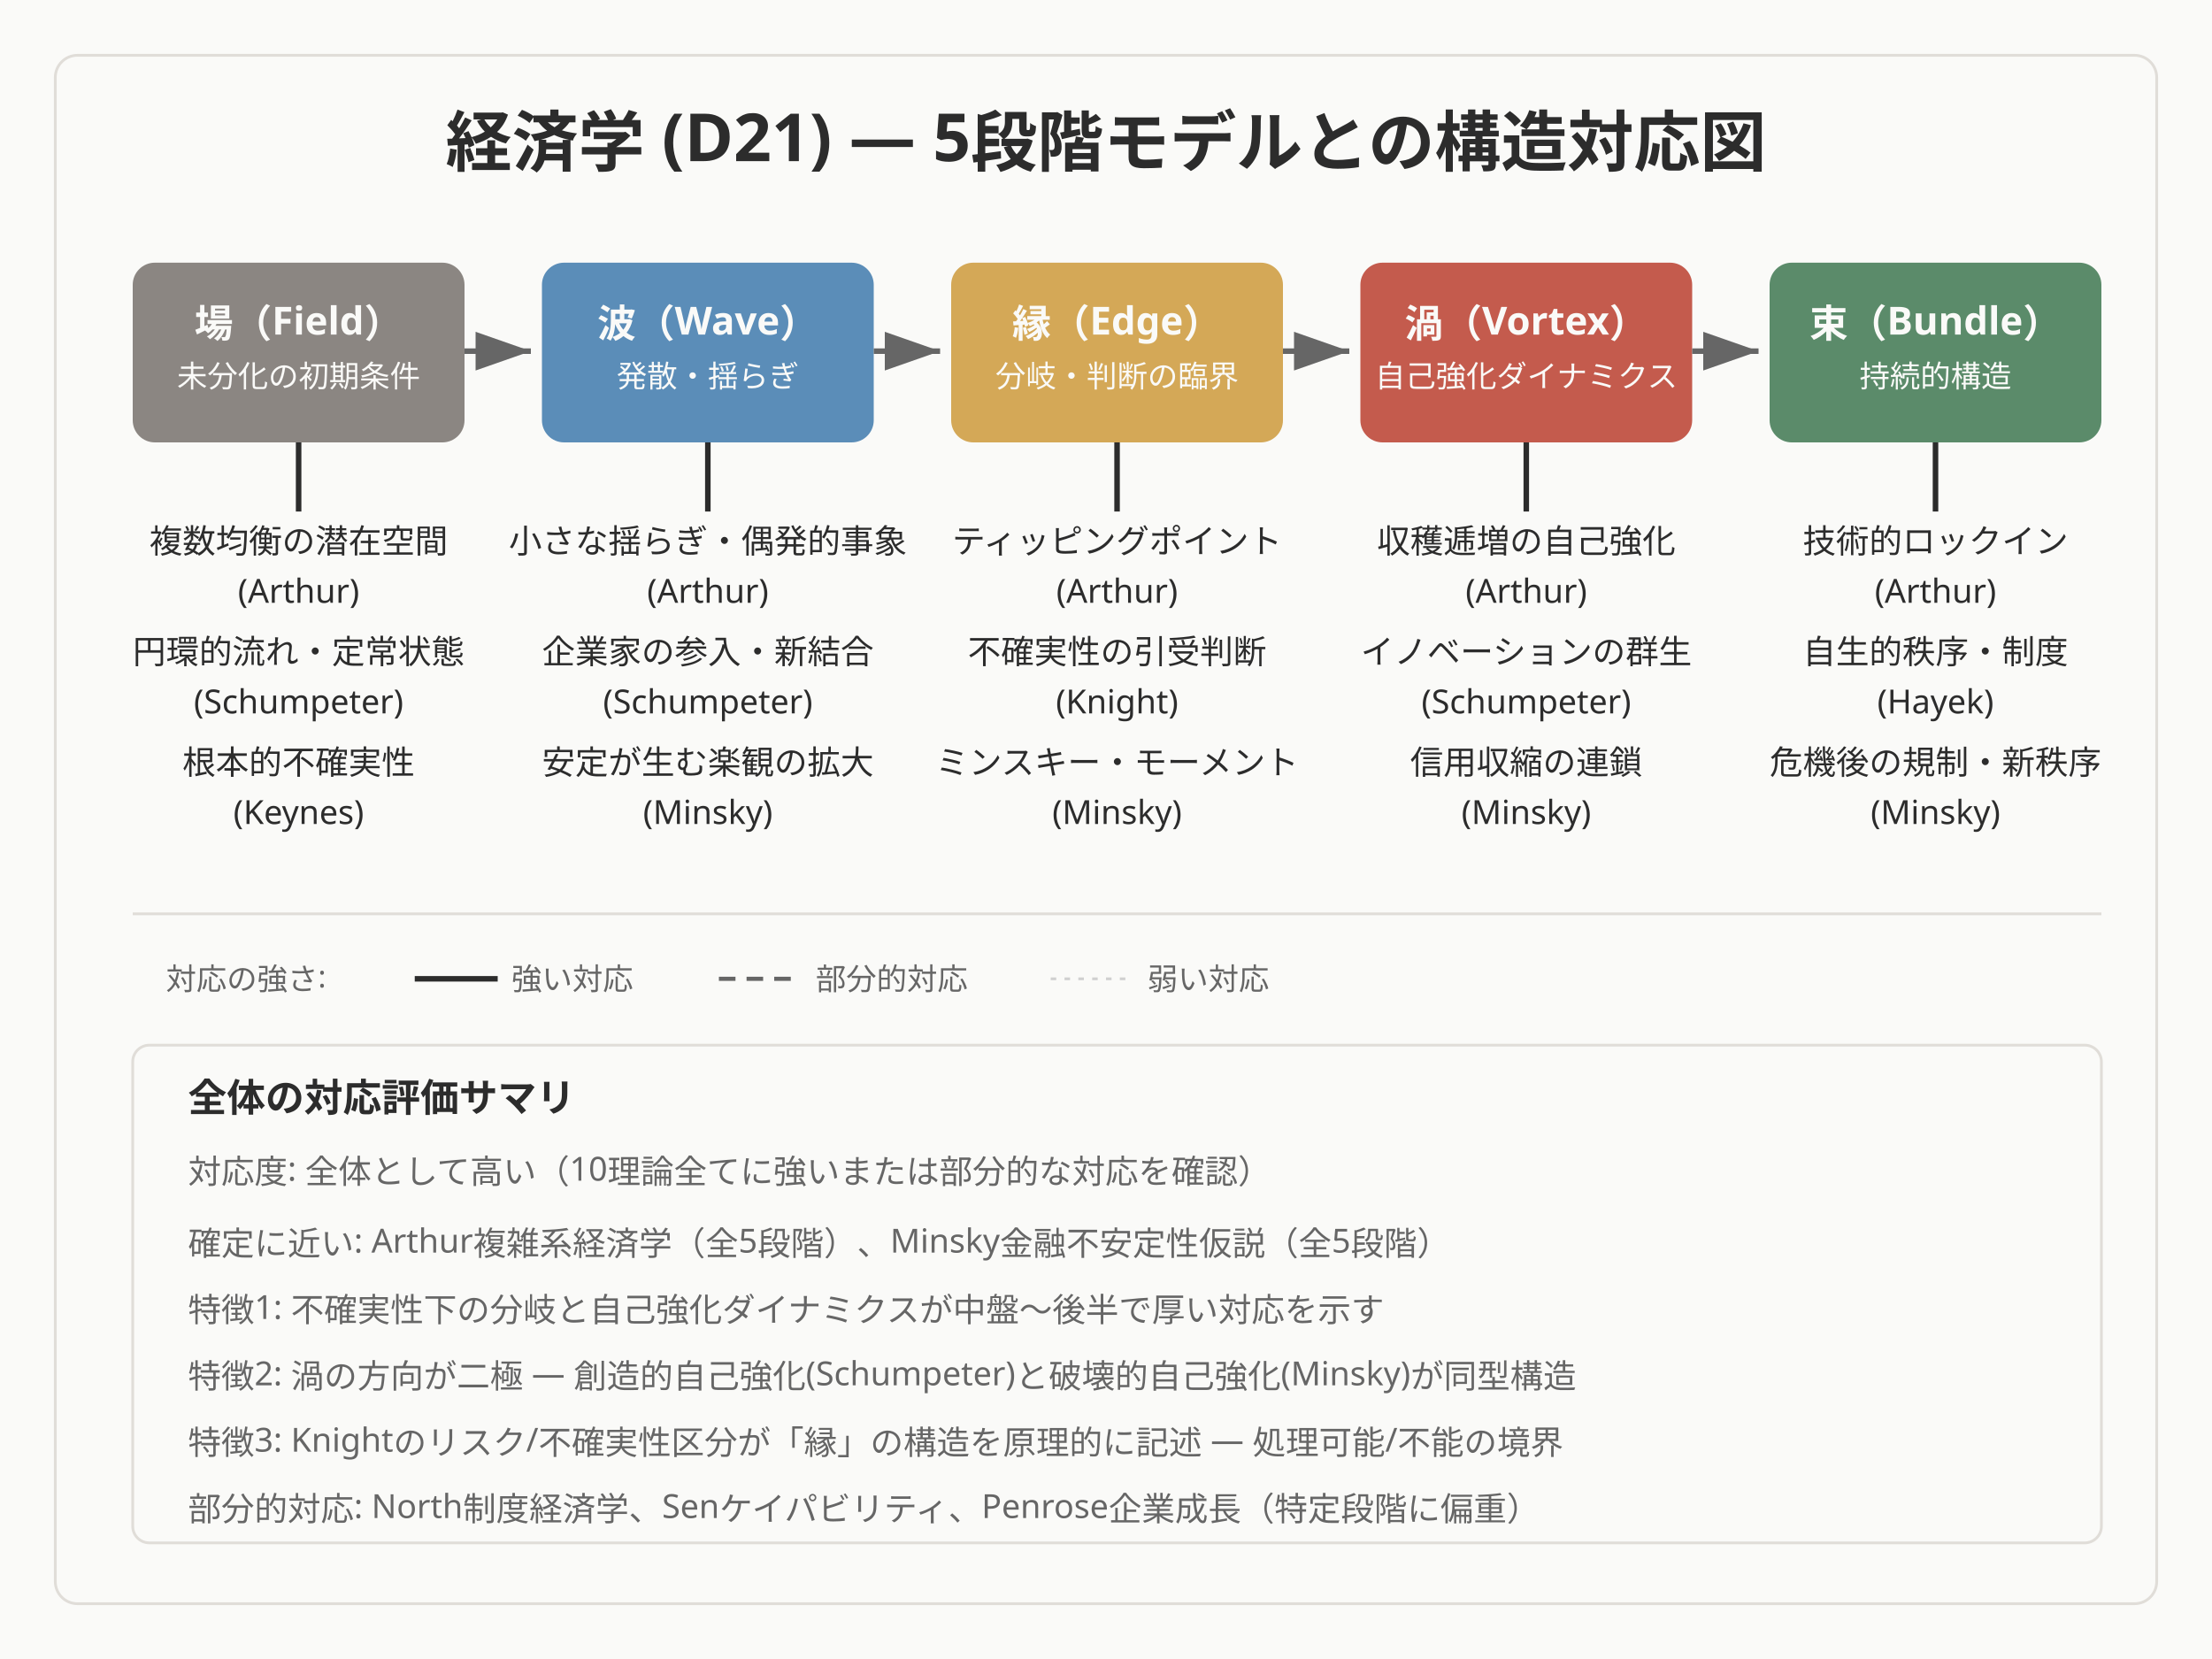
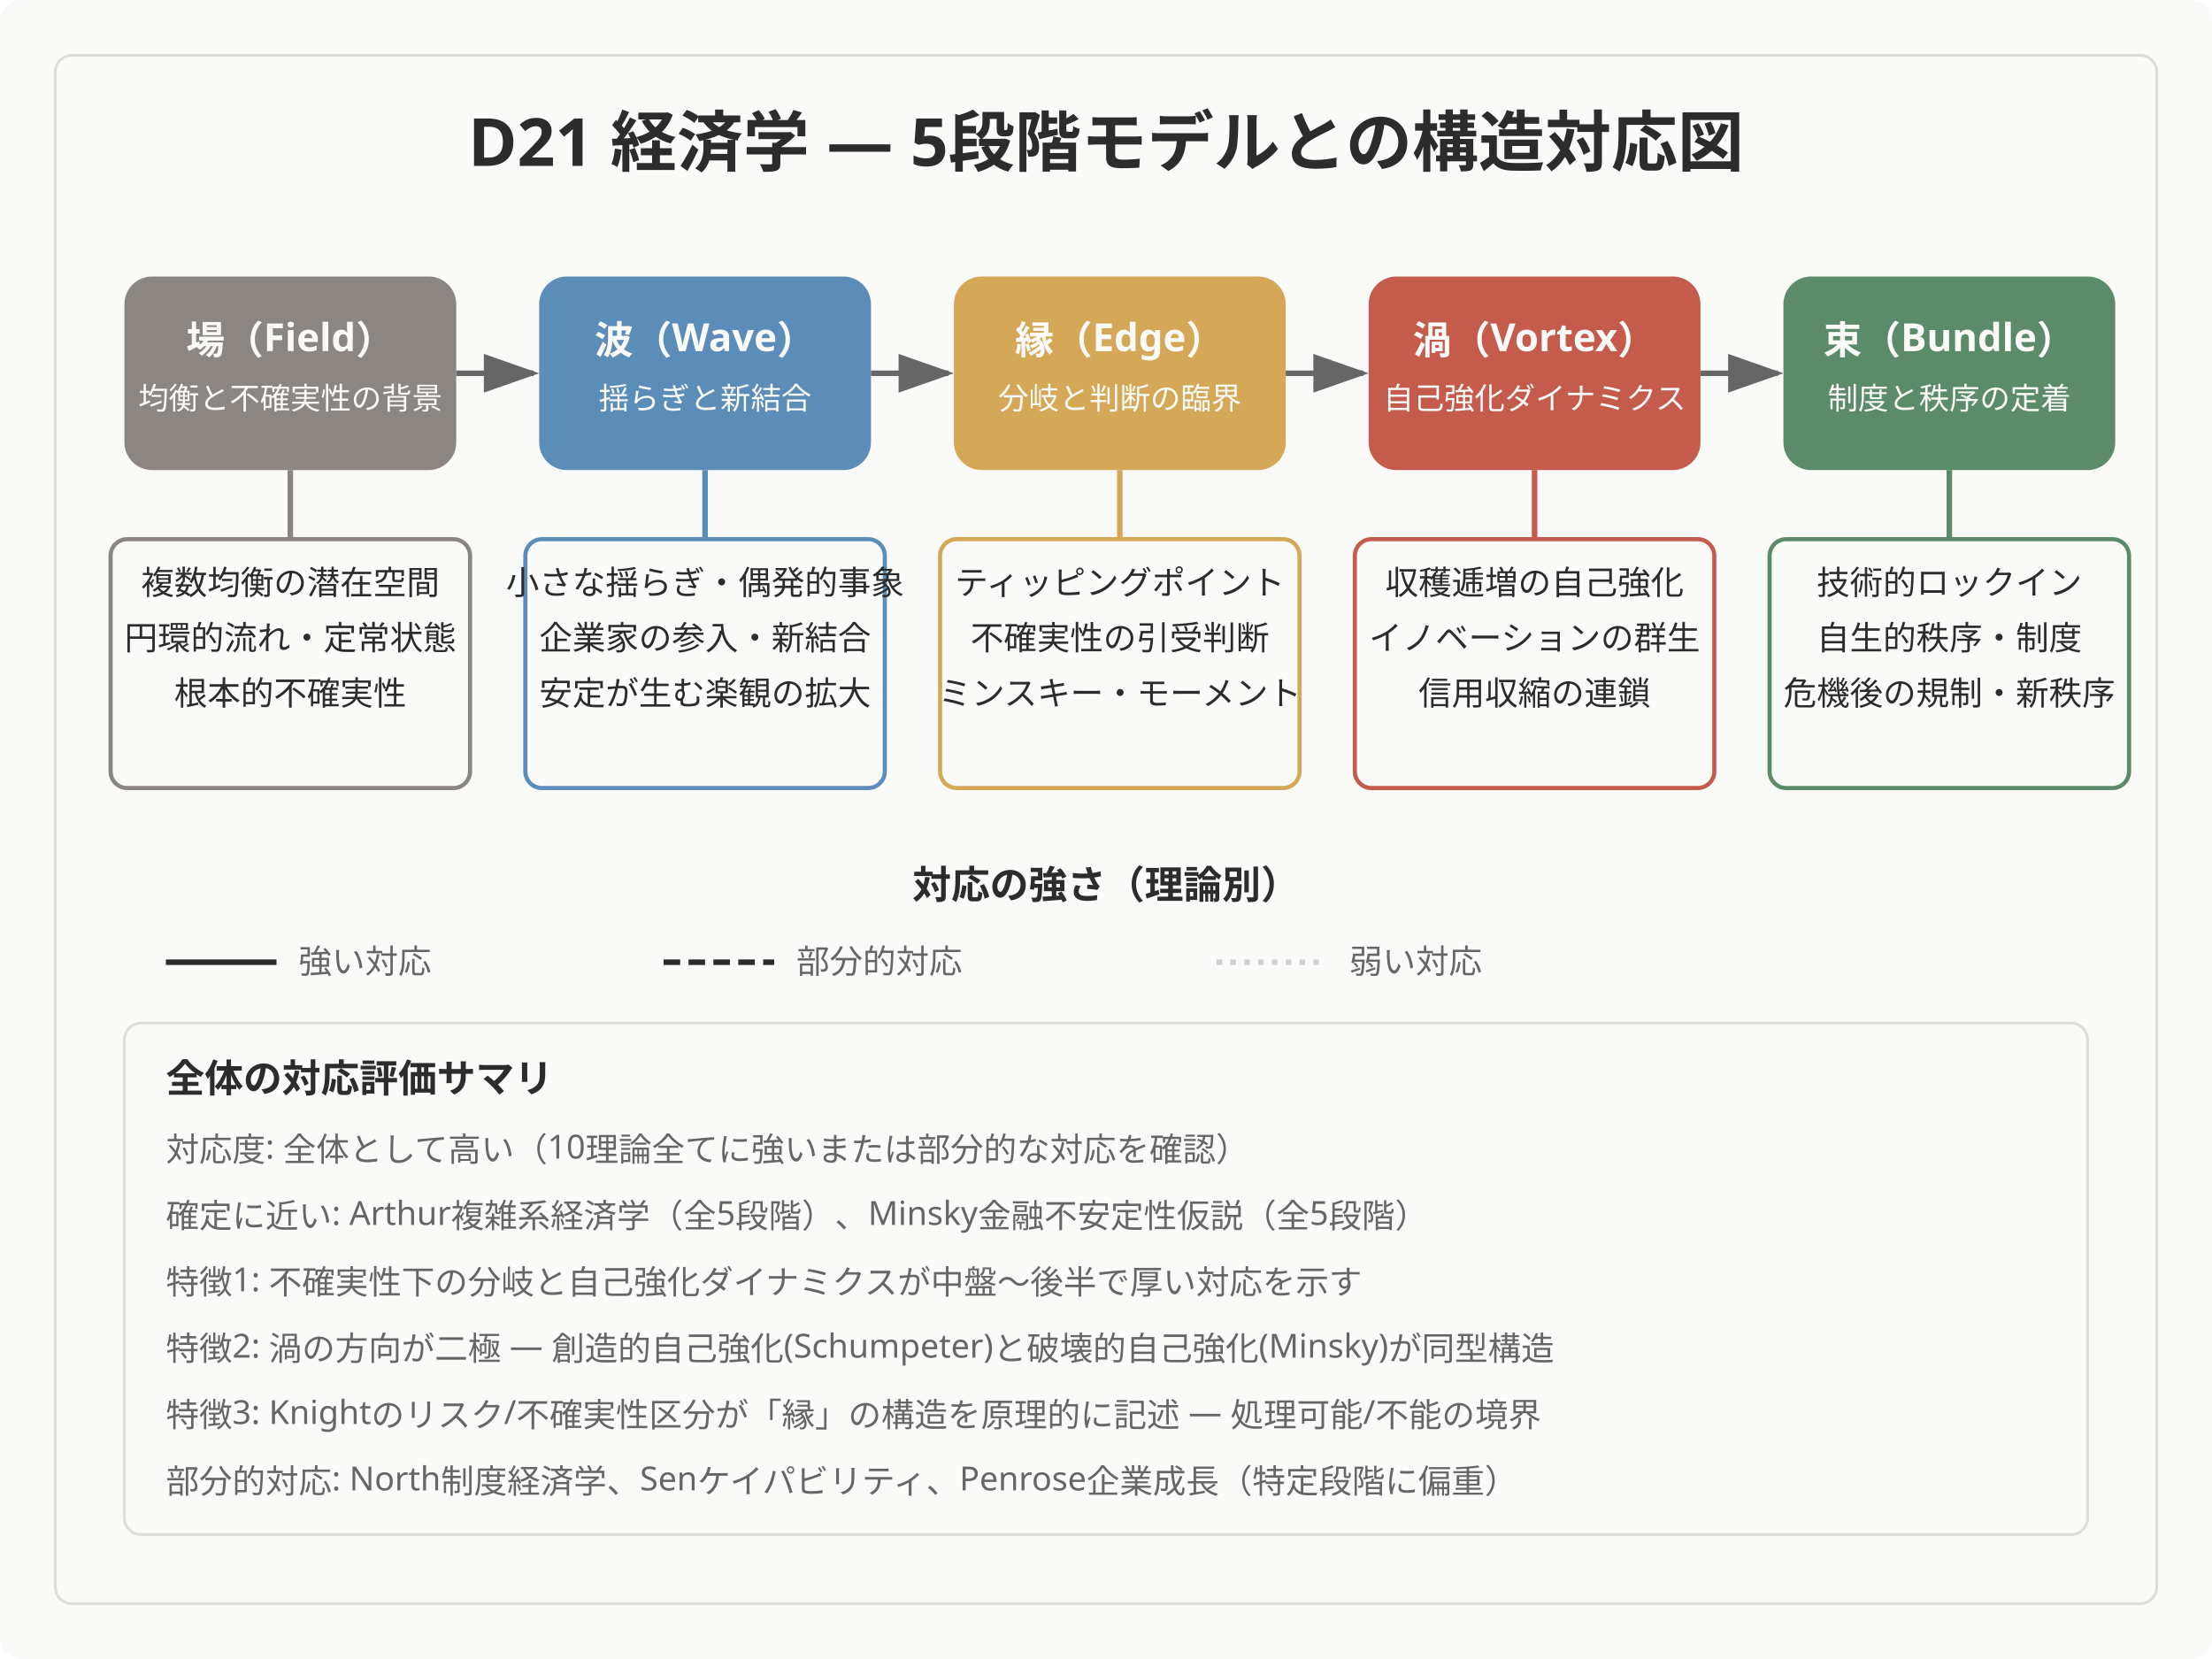
<svg xmlns="http://www.w3.org/2000/svg" viewBox="0 0 800 600">
  <defs>
-     <marker id="arrowhead21" markerWidth="10" markerHeight="7" refX="10" refY="3.5" orient="auto">
+     <marker id="arrowD21" markerWidth="10" markerHeight="7" refX="9" refY="3.5" orient="auto">
      <polygon points="0 0, 10 3.5, 0 7" fill="#666666" />
    </marker>
    <style>
-       .title { font-family: 'Hiragino Sans', 'Noto Sans JP', sans-serif; font-size: 24px; fill: #2C2C2C; font-weight: 600; }
-       .stage-label { font-family: 'Hiragino Sans', 'Noto Sans JP', sans-serif; font-size: 14px; fill: #FAFAF8; font-weight: 600; }
-       .stage-sub { font-family: 'Inter', 'Helvetica Neue', sans-serif; font-size: 11px; fill: #FAFAF8; }
+       .title { font-family: 'Hiragino Sans', 'Noto Sans JP', sans-serif; font-size: 24px; fill: #2C2C2C; font-weight: bold; }
+       .stage-label { font-family: 'Hiragino Sans', 'Noto Sans JP', sans-serif; font-size: 14px; fill: #FAFAF8; font-weight: bold; }
      .concept { font-family: 'Hiragino Sans', 'Noto Sans JP', sans-serif; font-size: 12px; fill: #2C2C2C; }
-       .summary-title { font-family: 'Hiragino Sans', 'Noto Sans JP', sans-serif; font-size: 14px; fill: #2C2C2C; font-weight: 600; }
-       .summary { font-family: 'Hiragino Sans', 'Noto Sans JP', sans-serif; font-size: 12px; fill: #666666; }
-       .strength-label { font-family: 'Hiragino Sans', 'Noto Sans JP', sans-serif; font-size: 11px; fill: #666666; }
+       .summary-title { font-family: 'Hiragino Sans', 'Noto Sans JP', sans-serif; font-size: 14px; fill: #2C2C2C; font-weight: bold; }
+       .summary-text { font-family: 'Hiragino Sans', 'Noto Sans JP', sans-serif; font-size: 12px; fill: #666666; }
+       .stage-sub { font-family: 'Hiragino Sans', 'Noto Sans JP', sans-serif; font-size: 11px; fill: #FAFAF8; }
    </style>
  </defs>
-   <rect width="800" height="600" fill="#FAFAF8" rx="0" />
-   <rect x="20" y="20" width="760" height="560" fill="none" stroke="#E0DDD8" stroke-width="1" rx="8" />
-   <text x="400" y="60" text-anchor="middle" class="title">経済学 (D21) — 5段階モデルとの構造対応図</text>
-   <rect x="48" y="95" width="120" height="65" rx="8" fill="#8B8682" />
-   <text x="108" y="122" text-anchor="middle" class="stage-label">場（Field）</text>
-   <text x="108" y="140" text-anchor="middle" class="stage-sub">未分化の初期条件</text>
-   <line x1="168" y1="127" x2="192" y2="127" stroke="#666666" stroke-width="2" marker-end="url(#arrowhead21)" />
-   <rect x="196" y="95" width="120" height="65" rx="8" fill="#5B8DB8" />
-   <text x="256" y="122" text-anchor="middle" class="stage-label">波（Wave）</text>
-   <text x="256" y="140" text-anchor="middle" class="stage-sub">発散・揺らぎ</text>
-   <line x1="316" y1="127" x2="340" y2="127" stroke="#666666" stroke-width="2" marker-end="url(#arrowhead21)" />
-   <rect x="344" y="95" width="120" height="65" rx="8" fill="#D4A857" />
-   <text x="404" y="122" text-anchor="middle" class="stage-label">縁（Edge）</text>
-   <text x="404" y="140" text-anchor="middle" class="stage-sub">分岐・判断の臨界</text>
-   <line x1="464" y1="127" x2="488" y2="127" stroke="#666666" stroke-width="2" marker-end="url(#arrowhead21)" />
-   <rect x="492" y="95" width="120" height="65" rx="8" fill="#C45B4D" />
-   <text x="552" y="122" text-anchor="middle" class="stage-label">渦（Vortex）</text>
-   <text x="552" y="140" text-anchor="middle" class="stage-sub">自己強化ダイナミクス</text>
-   <line x1="612" y1="127" x2="636" y2="127" stroke="#666666" stroke-width="2" marker-end="url(#arrowhead21)" />
-   <rect x="640" y="95" width="120" height="65" rx="8" fill="#5B8B6A" />
-   <text x="700" y="122" text-anchor="middle" class="stage-label">束（Bundle）</text>
-   <text x="700" y="140" text-anchor="middle" class="stage-sub">持続的構造</text>
-   <line x1="108" y1="160" x2="108" y2="185" stroke="#2C2C2C" stroke-width="2" />
-   <text x="108" y="200" text-anchor="middle" class="concept">複数均衡の潜在空間</text>
-   <text x="108" y="218" text-anchor="middle" class="concept">(Arthur)</text>
-   <text x="108" y="240" text-anchor="middle" class="concept">円環的流れ・定常状態</text>
-   <text x="108" y="258" text-anchor="middle" class="concept">(Schumpeter)</text>
-   <text x="108" y="280" text-anchor="middle" class="concept">根本的不確実性</text>
-   <text x="108" y="298" text-anchor="middle" class="concept">(Keynes)</text>
-   <line x1="256" y1="160" x2="256" y2="185" stroke="#2C2C2C" stroke-width="2" />
-   <text x="256" y="200" text-anchor="middle" class="concept">小さな揺らぎ・偶発的事象</text>
-   <text x="256" y="218" text-anchor="middle" class="concept">(Arthur)</text>
-   <text x="256" y="240" text-anchor="middle" class="concept">企業家の参入・新結合</text>
-   <text x="256" y="258" text-anchor="middle" class="concept">(Schumpeter)</text>
-   <text x="256" y="280" text-anchor="middle" class="concept">安定が生む楽観の拡大</text>
-   <text x="256" y="298" text-anchor="middle" class="concept">(Minsky)</text>
-   <line x1="404" y1="160" x2="404" y2="185" stroke="#2C2C2C" stroke-width="2" />
-   <text x="404" y="200" text-anchor="middle" class="concept">ティッピングポイント</text>
-   <text x="404" y="218" text-anchor="middle" class="concept">(Arthur)</text>
-   <text x="404" y="240" text-anchor="middle" class="concept">不確実性の引受判断</text>
-   <text x="404" y="258" text-anchor="middle" class="concept">(Knight)</text>
-   <text x="404" y="280" text-anchor="middle" class="concept">ミンスキー・モーメント</text>
-   <text x="404" y="298" text-anchor="middle" class="concept">(Minsky)</text>
-   <line x1="552" y1="160" x2="552" y2="185" stroke="#2C2C2C" stroke-width="2" />
-   <text x="552" y="200" text-anchor="middle" class="concept">収穫逓増の自己強化</text>
-   <text x="552" y="218" text-anchor="middle" class="concept">(Arthur)</text>
-   <text x="552" y="240" text-anchor="middle" class="concept">イノベーションの群生</text>
-   <text x="552" y="258" text-anchor="middle" class="concept">(Schumpeter)</text>
-   <text x="552" y="280" text-anchor="middle" class="concept">信用収縮の連鎖</text>
-   <text x="552" y="298" text-anchor="middle" class="concept">(Minsky)</text>
-   <line x1="700" y1="160" x2="700" y2="185" stroke="#2C2C2C" stroke-width="2" />
-   <text x="700" y="200" text-anchor="middle" class="concept">技術的ロックイン</text>
-   <text x="700" y="218" text-anchor="middle" class="concept">(Arthur)</text>
-   <text x="700" y="240" text-anchor="middle" class="concept">自生的秩序・制度</text>
-   <text x="700" y="258" text-anchor="middle" class="concept">(Hayek)</text>
-   <text x="700" y="280" text-anchor="middle" class="concept">危機後の規制・新秩序</text>
-   <text x="700" y="298" text-anchor="middle" class="concept">(Minsky)</text>
-   <rect x="48" y="330" width="712" height="1" fill="#E0DDD8" />
-   <text x="60" y="358" class="strength-label">対応の強さ:</text>
-   <line x1="150" y1="354" x2="180" y2="354" stroke="#2C2C2C" stroke-width="2" />
-   <text x="185" y="358" class="strength-label">強い対応</text>
-   <line x1="260" y1="354" x2="290" y2="354" stroke="#666666" stroke-width="1.5" stroke-dasharray="6,4" />
-   <text x="295" y="358" class="strength-label">部分的対応</text>
-   <line x1="380" y1="354" x2="410" y2="354" stroke="#D0D0D0" stroke-width="1" stroke-dasharray="2,3" />
-   <text x="415" y="358" class="strength-label">弱い対応</text>
-   <rect x="48" y="378" width="712" height="180" rx="6" fill="none" stroke="#E0DDD8" stroke-width="1" />
-   <text x="68" y="402" class="summary-title">全体の対応評価サマリ</text>
-   <text x="68" y="428" class="summary">対応度: 全体として高い（10理論全てに強いまたは部分的な対応を確認）</text>
-   <text x="68" y="454" class="summary">確定に近い: Arthur複雑系経済学（全5段階）、Minsky金融不安定性仮説（全5段階）</text>
-   <text x="68" y="478" class="summary">特徴1: 不確実性下の分岐と自己強化ダイナミクスが中盤～後半で厚い対応を示す</text>
-   <text x="68" y="502" class="summary">特徴2: 渦の方向が二極 — 創造的自己強化(Schumpeter)と破壊的自己強化(Minsky)が同型構造</text>
-   <text x="68" y="526" class="summary">特徴3: Knightのリスク/不確実性区分が「縁」の構造を原理的に記述 — 処理可能/不能の境界</text>
-   <text x="68" y="550" class="summary">部分的対応: North制度経済学、Senケイパビリティ、Penrose企業成長（特定段階に偏重）</text>
+   <rect width="800" height="600" fill="#FAFAF8" rx="8" />
+   <rect x="20" y="20" width="760" height="560" fill="none" stroke="#E0DDD8" stroke-width="1" rx="6" />
+   <text x="400" y="60" text-anchor="middle" class="title">D21 経済学 — 5段階モデルとの構造対応図</text>
+   <rect x="45" y="100" width="120" height="70" rx="10" fill="#8B8682" />
+   <text x="105" y="128" text-anchor="middle" class="stage-label">場（Field）</text>
+   <text x="105" y="148" text-anchor="middle" class="stage-sub">均衡と不確実性の背景</text>
+   <rect x="195" y="100" width="120" height="70" rx="10" fill="#5B8DB8" />
+   <text x="255" y="128" text-anchor="middle" class="stage-label">波（Wave）</text>
+   <text x="255" y="148" text-anchor="middle" class="stage-sub">揺らぎと新結合</text>
+   <rect x="345" y="100" width="120" height="70" rx="10" fill="#D4A857" />
+   <text x="405" y="128" text-anchor="middle" class="stage-label">縁（Edge）</text>
+   <text x="405" y="148" text-anchor="middle" class="stage-sub">分岐と判断の臨界</text>
+   <rect x="495" y="100" width="120" height="70" rx="10" fill="#C45B4D" />
+   <text x="555" y="128" text-anchor="middle" class="stage-label">渦（Vortex）</text>
+   <text x="555" y="148" text-anchor="middle" class="stage-sub">自己強化ダイナミクス</text>
+   <rect x="645" y="100" width="120" height="70" rx="10" fill="#5B8B6A" />
+   <text x="705" y="128" text-anchor="middle" class="stage-label">束（Bundle）</text>
+   <text x="705" y="148" text-anchor="middle" class="stage-sub">制度と秩序の定着</text>
+   <line x1="165" y1="135" x2="193" y2="135" stroke="#666666" stroke-width="2" marker-end="url(#arrowD21)" />
+   <line x1="315" y1="135" x2="343" y2="135" stroke="#666666" stroke-width="2" marker-end="url(#arrowD21)" />
+   <line x1="465" y1="135" x2="493" y2="135" stroke="#666666" stroke-width="2" marker-end="url(#arrowD21)" />
+   <line x1="615" y1="135" x2="643" y2="135" stroke="#666666" stroke-width="2" marker-end="url(#arrowD21)" />
+   <line x1="105" y1="170" x2="105" y2="195" stroke="#8B8682" stroke-width="2" />
+   <rect x="40" y="195" width="130" height="90" rx="6" fill="none" stroke="#8B8682" stroke-width="1.5" />
+   <text x="105" y="215" text-anchor="middle" class="concept">複数均衡の潜在空間</text>
+   <text x="105" y="235" text-anchor="middle" class="concept">円環的流れ・定常状態</text>
+   <text x="105" y="255" text-anchor="middle" class="concept">根本的不確実性</text>
+   <line x1="255" y1="170" x2="255" y2="195" stroke="#5B8DB8" stroke-width="2" />
+   <rect x="190" y="195" width="130" height="90" rx="6" fill="none" stroke="#5B8DB8" stroke-width="1.5" />
+   <text x="255" y="215" text-anchor="middle" class="concept">小さな揺らぎ・偶発的事象</text>
+   <text x="255" y="235" text-anchor="middle" class="concept">企業家の参入・新結合</text>
+   <text x="255" y="255" text-anchor="middle" class="concept">安定が生む楽観の拡大</text>
+   <line x1="405" y1="170" x2="405" y2="195" stroke="#D4A857" stroke-width="2" />
+   <rect x="340" y="195" width="130" height="90" rx="6" fill="none" stroke="#D4A857" stroke-width="1.5" />
+   <text x="405" y="215" text-anchor="middle" class="concept">ティッピングポイント</text>
+   <text x="405" y="235" text-anchor="middle" class="concept">不確実性の引受判断</text>
+   <text x="405" y="255" text-anchor="middle" class="concept">ミンスキー・モーメント</text>
+   <line x1="555" y1="170" x2="555" y2="195" stroke="#C45B4D" stroke-width="2" />
+   <rect x="490" y="195" width="130" height="90" rx="6" fill="none" stroke="#C45B4D" stroke-width="1.5" />
+   <text x="555" y="215" text-anchor="middle" class="concept">収穫逓増の自己強化</text>
+   <text x="555" y="235" text-anchor="middle" class="concept">イノベーションの群生</text>
+   <text x="555" y="255" text-anchor="middle" class="concept">信用収縮の連鎖</text>
+   <line x1="705" y1="170" x2="705" y2="195" stroke="#5B8B6A" stroke-width="2" />
+   <rect x="640" y="195" width="130" height="90" rx="6" fill="none" stroke="#5B8B6A" stroke-width="1.5" />
+   <text x="705" y="215" text-anchor="middle" class="concept">技術的ロックイン</text>
+   <text x="705" y="235" text-anchor="middle" class="concept">自生的秩序・制度</text>
+   <text x="705" y="255" text-anchor="middle" class="concept">危機後の規制・新秩序</text>
+   <text x="400" y="325" text-anchor="middle" class="summary-title">対応の強さ（理論別）</text>
+   <line x1="60" y1="348" x2="100" y2="348" stroke="#2C2C2C" stroke-width="2" />
+   <text x="108" y="352" class="summary-text">強い対応</text>
+   <line x1="240" y1="348" x2="280" y2="348" stroke="#2C2C2C" stroke-width="2" stroke-dasharray="6,3" />
+   <text x="288" y="352" class="summary-text">部分的対応</text>
+   <line x1="440" y1="348" x2="480" y2="348" stroke="#D0D0D0" stroke-width="2" stroke-dasharray="2,3" />
+   <text x="488" y="352" class="summary-text">弱い対応</text>
+   <rect x="45" y="370" width="710" height="185" rx="6" fill="none" stroke="#E0DDD8" stroke-width="1" />
+   <text x="60" y="395" class="summary-title">全体の対応評価サマリ</text>
+   <text x="60" y="420" class="summary-text">対応度: 全体として高い（10理論全てに強いまたは部分的な対応を確認）</text>
+   <text x="60" y="444" class="summary-text">確定に近い: Arthur複雑系経済学（全5段階）、Minsky金融不安定性仮説（全5段階）</text>
+   <text x="60" y="468" class="summary-text">特徴1: 不確実性下の分岐と自己強化ダイナミクスが中盤～後半で厚い対応を示す</text>
+   <text x="60" y="492" class="summary-text">特徴2: 渦の方向が二極 — 創造的自己強化(Schumpeter)と破壊的自己強化(Minsky)が同型構造</text>
+   <text x="60" y="516" class="summary-text">特徴3: Knightのリスク/不確実性区分が「縁」の構造を原理的に記述 — 処理可能/不能の境界</text>
+   <text x="60" y="540" class="summary-text">部分的対応: North制度経済学、Senケイパビリティ、Penrose企業成長（特定段階に偏重）</text>
</svg>
